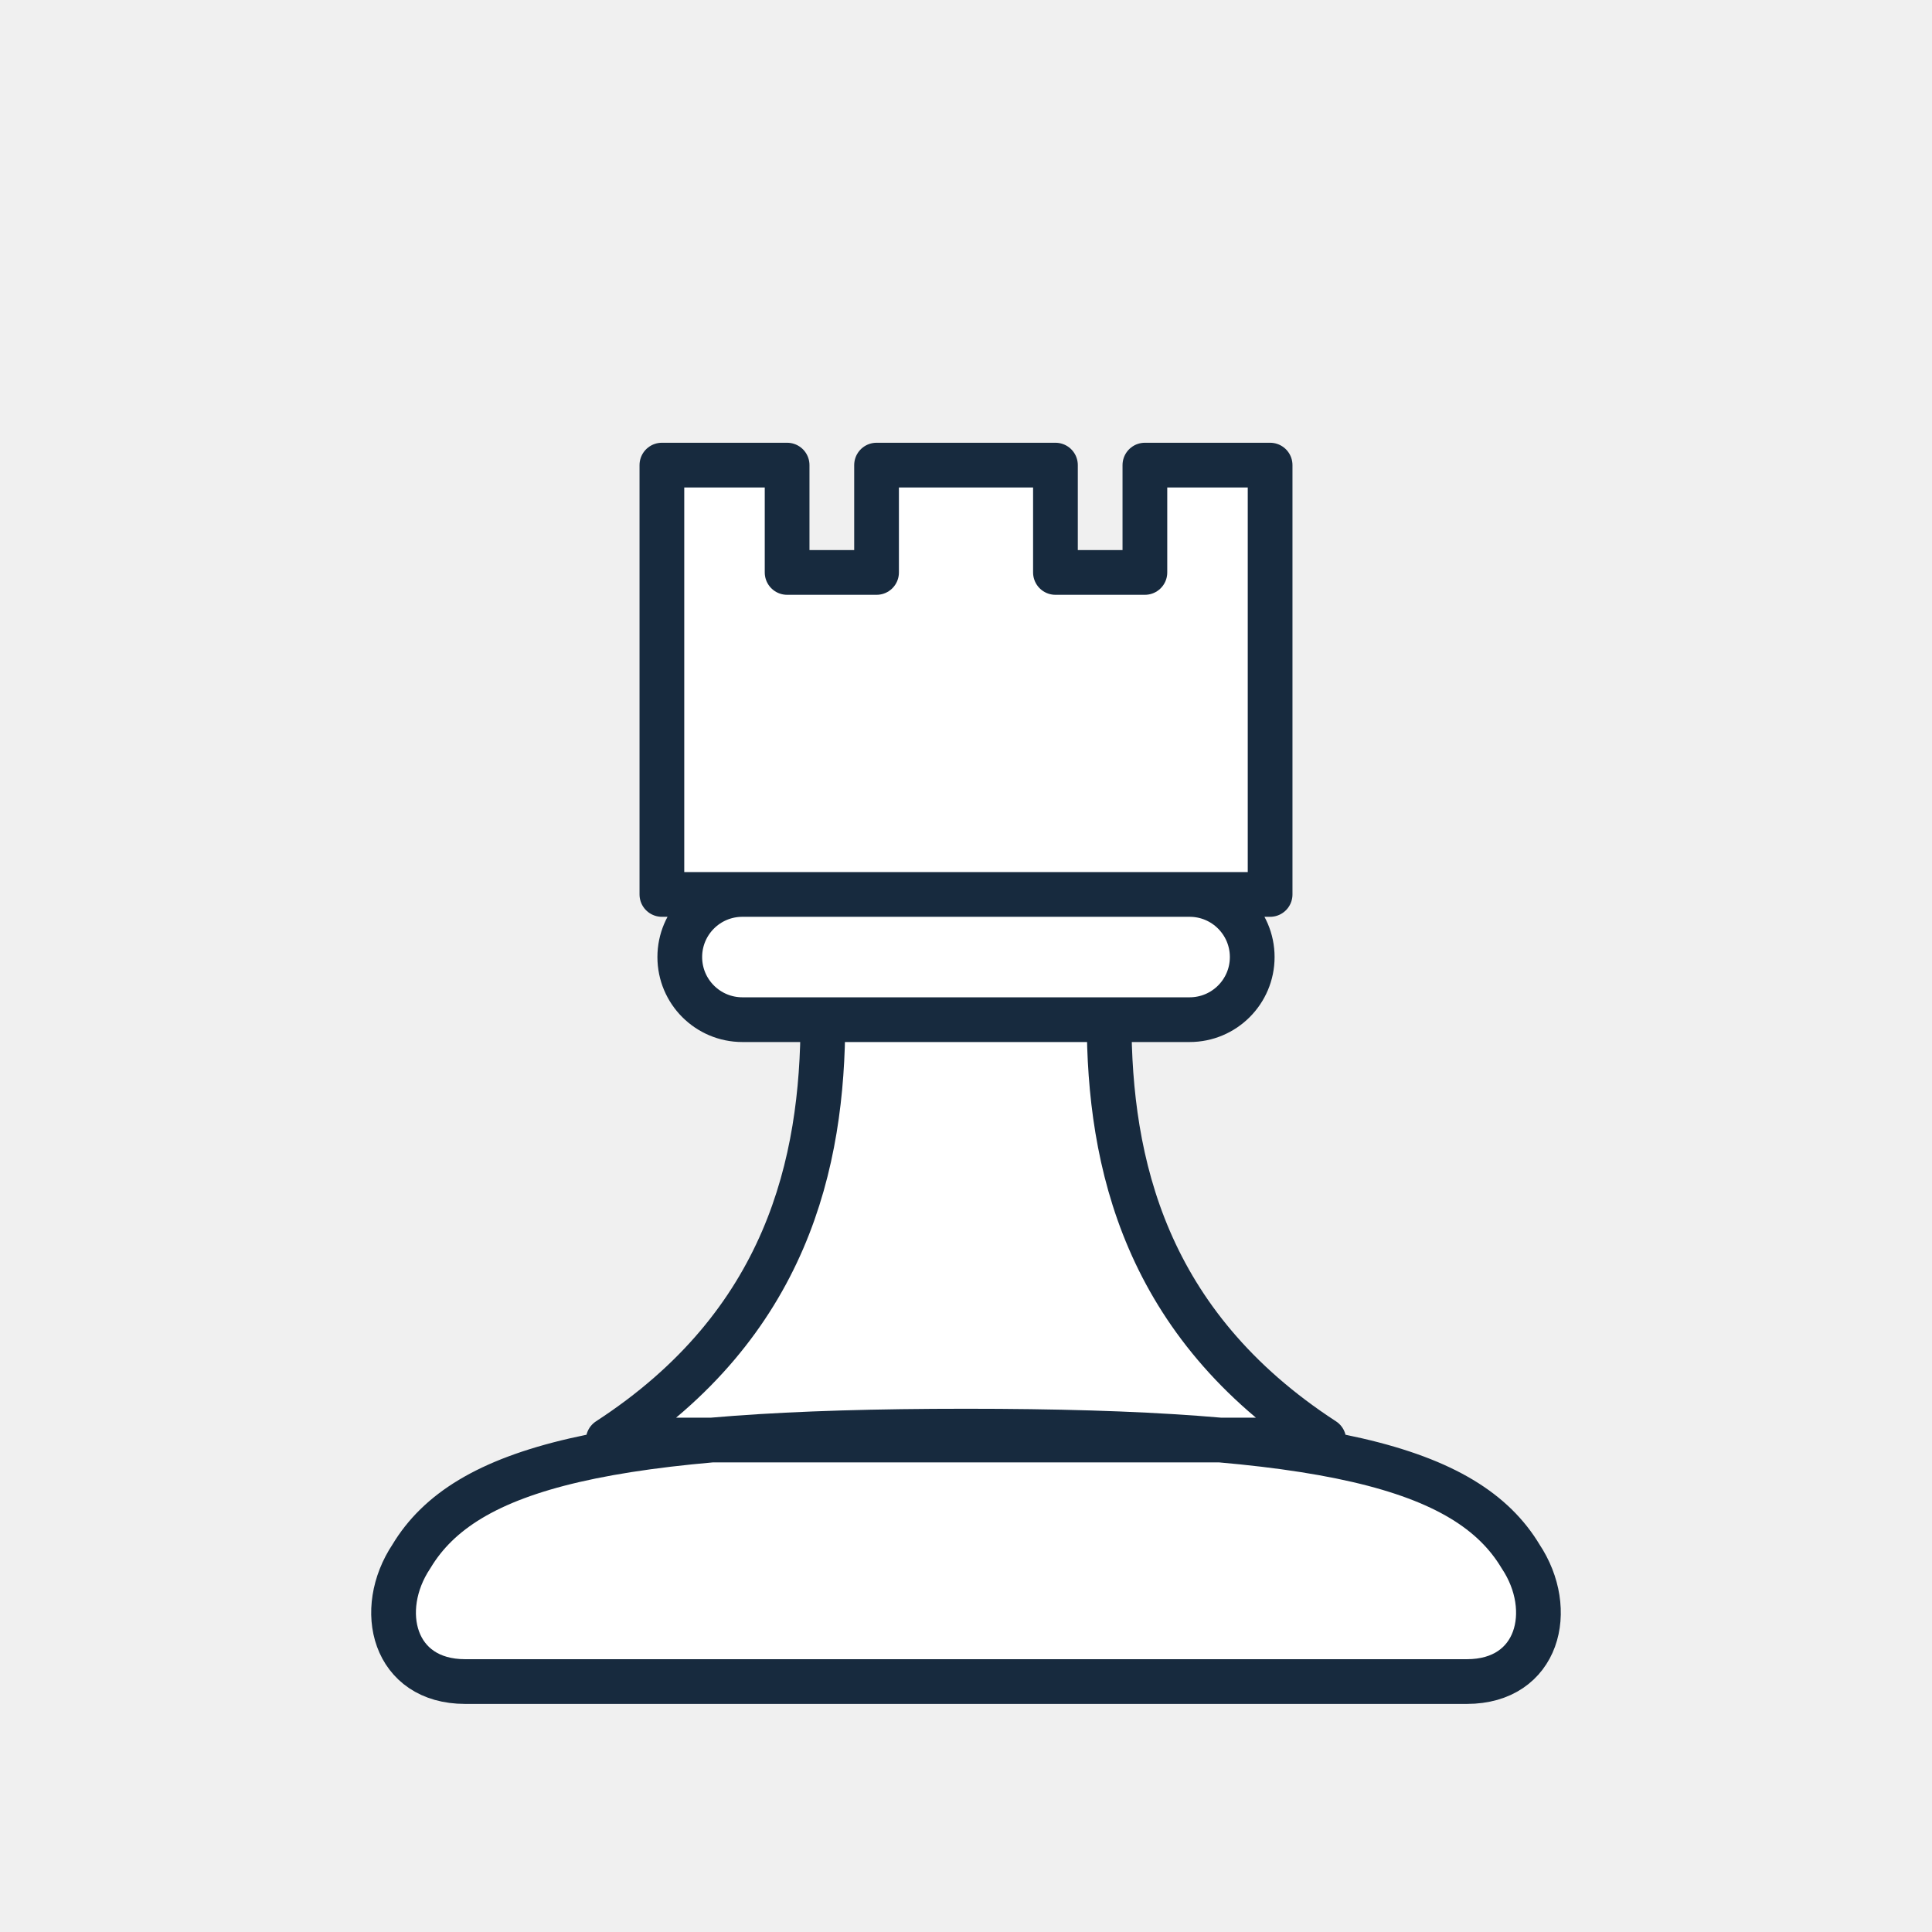
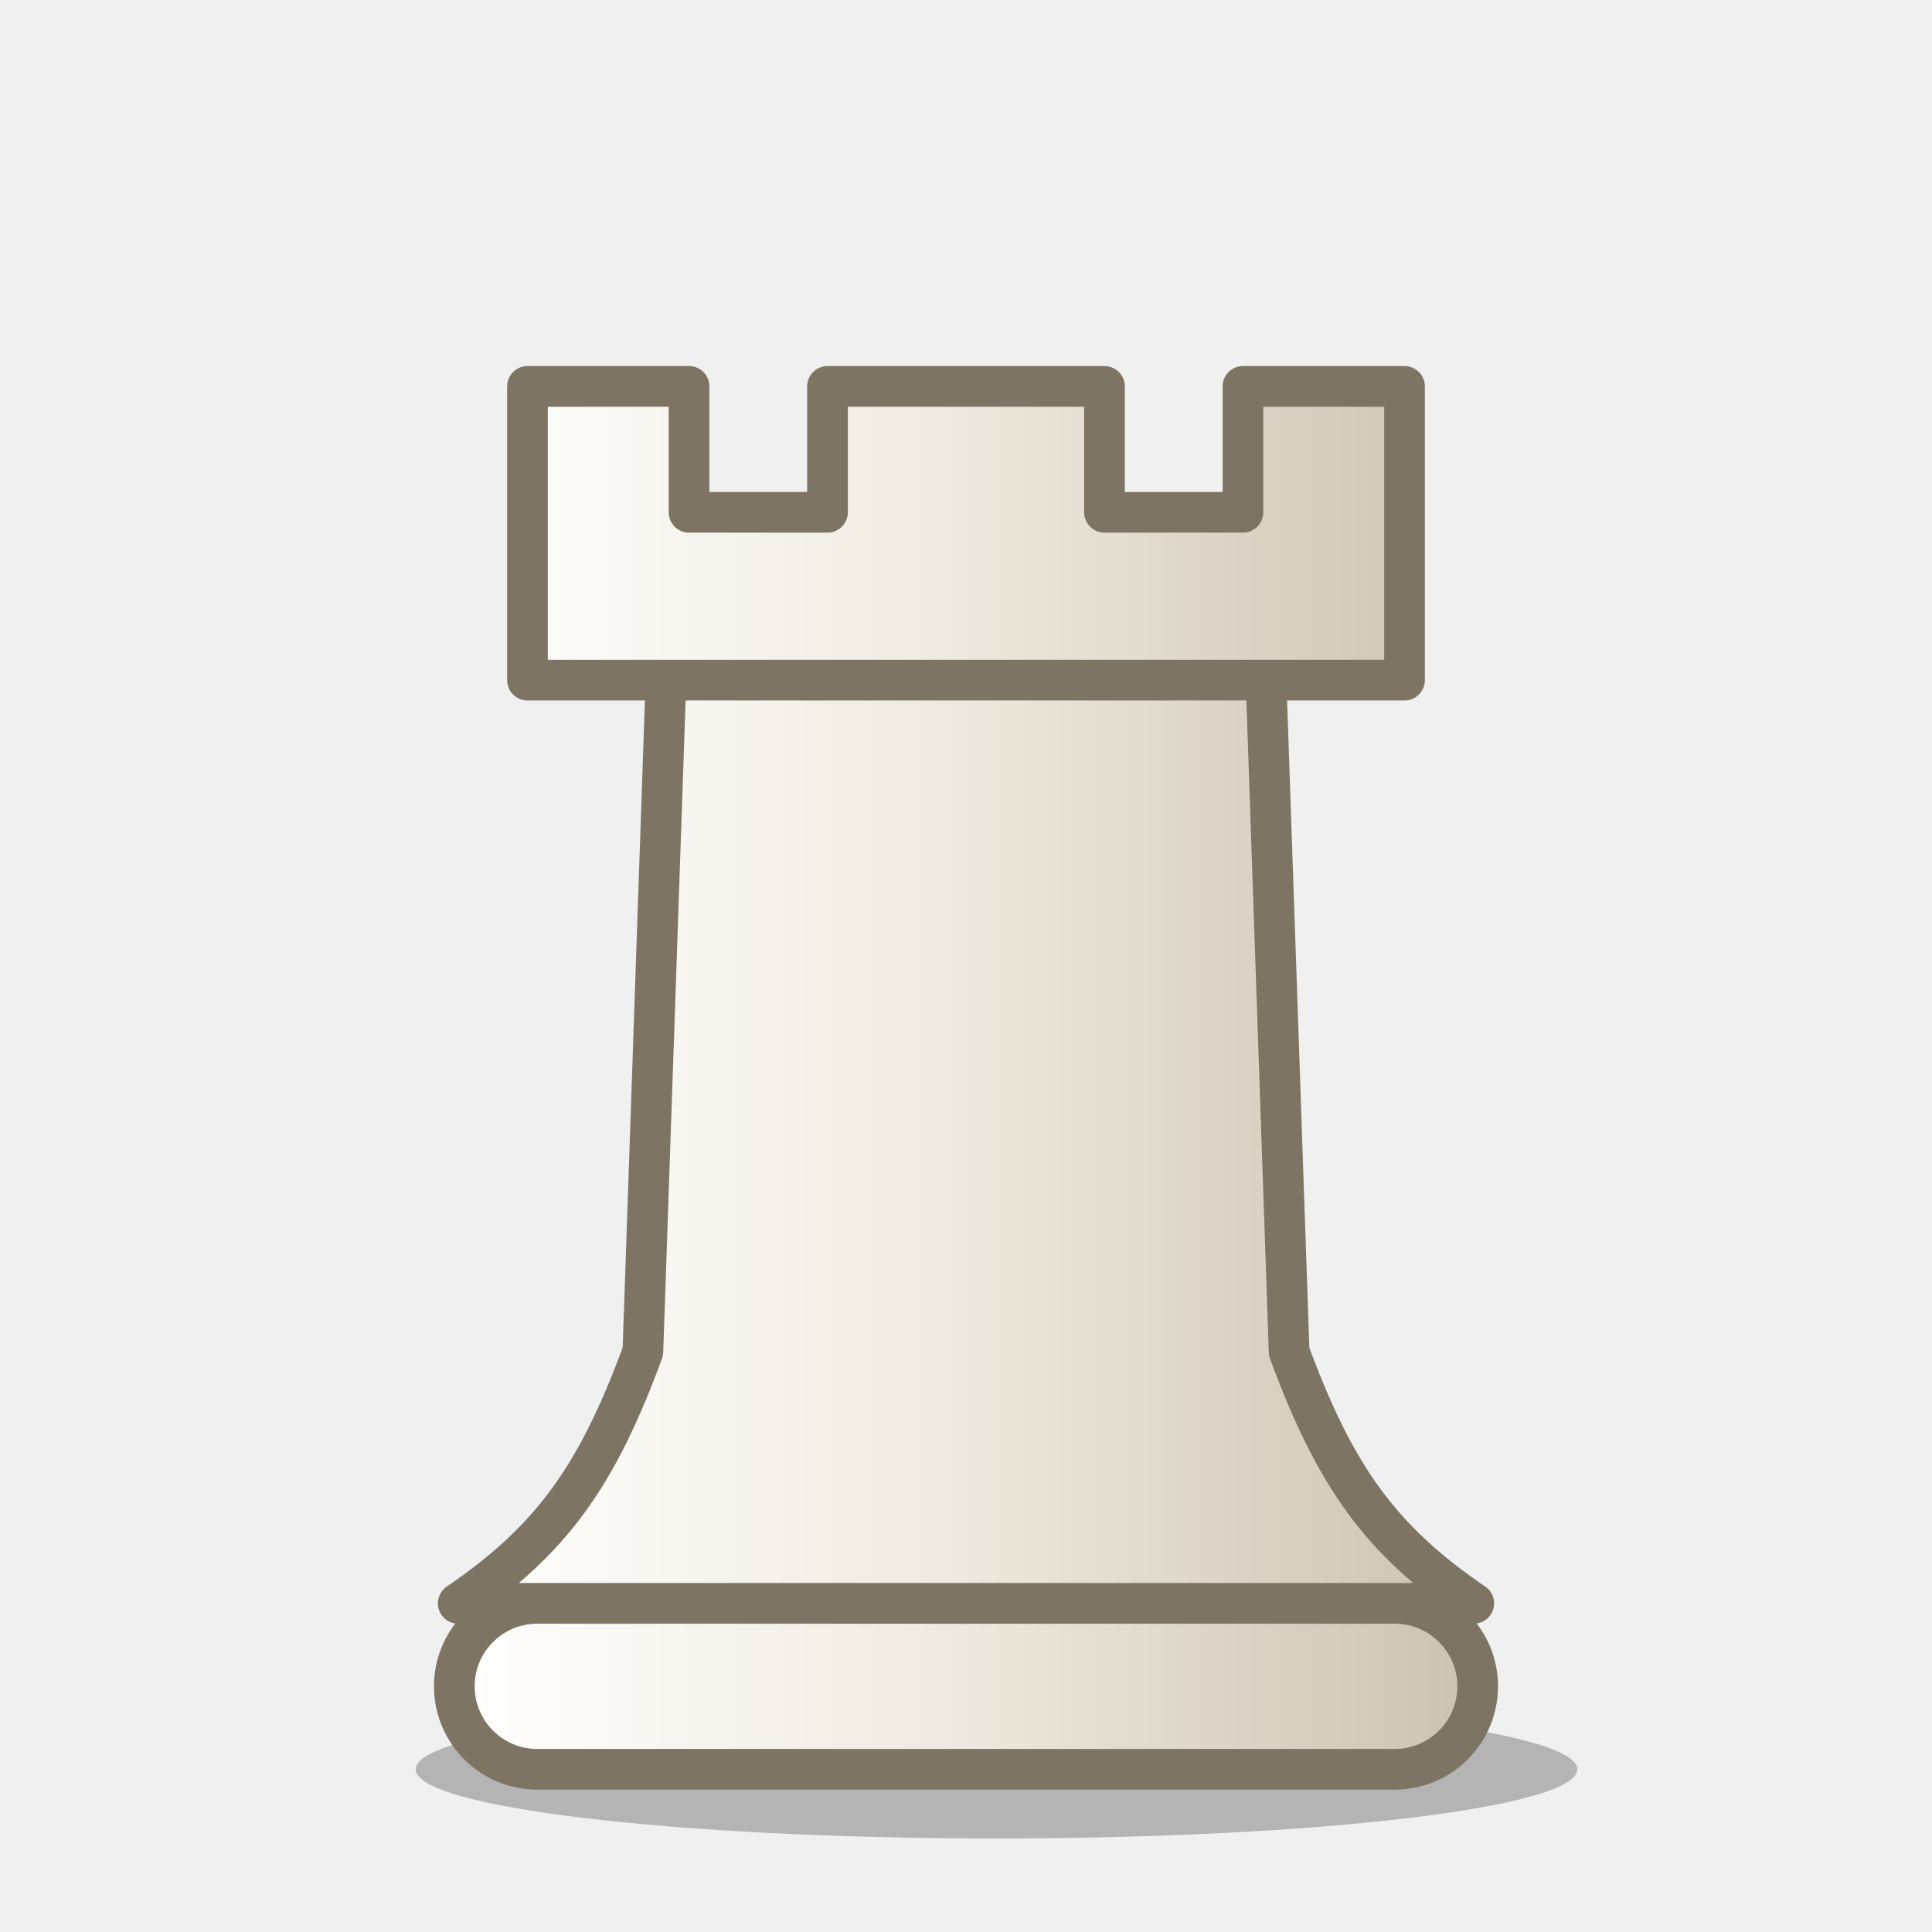
- <svg xmlns="http://www.w3.org/2000/svg" viewBox="-4 -4 108 108">
-   <path d="M33 22H40V28H45V22H55V28H60V22H67V46H33ZM37.5 46h25a3.5 3.5 0 0 1 3.5 3.5v0a3.5 3.5 0 0 1 -3.5 3.5h-25a3.5 3.5 0 0 1 -3.5 -3.5v-0a3.5 3.5 0 0 1 3.5 -3.5ZM42 53C42 61 40 70 30 76.5H70C60 70 58 61 58 53ZM22 90C18 90 17 86 19 83C22 78 30 76 50 76C70 76 78 78 81 83C83 86 82 90 78 90Z" fill="#FFFFFF" stroke="#172A3E" stroke-width="2.5" stroke-linejoin="round" />
+ <svg xmlns="http://www.w3.org/2000/svg" viewBox="0 0 190 190">
+   <defs>
+     <linearGradient id="g" x1="0" x2="1" y1="0" y2="0">
+       <stop offset="0" stop-color="#FFFFFF" />
+       <stop offset="0.45" stop-color="#F1ECE2" />
+       <stop offset="1" stop-color="#CBC2B1" />
+     </linearGradient>
+   </defs>
+   <path d="M40.88 174a57.12 6.8 0 1 0 114.24 0a57.12 6.8 0 1 0 -114.24 0Z" fill="#000000" opacity="0.25" />
+   <path d="M51.874 38H67.762V50.381H81.381V38H108.619V50.381H122.238V38H138.126V66.888H51.874ZM65.493 66.888H124.507L126.777 132.919C131.317 145.299 135.856 151.49 144.935 157.68H45.065C54.144 151.49 58.683 145.299 63.223 132.919ZM52.84 157.68h84.32a8.16 8.16 0 0 1 8.16 8.16v0a8.16 8.16 0 0 1 -8.16 8.16h-84.32a8.16 8.16 0 0 1 -8.16 -8.16v-0a8.16 8.16 0 0 1 8.16 -8.16Z" fill="url(#g)" stroke="#7D7464" stroke-width="4" stroke-linejoin="round" />
</svg>
